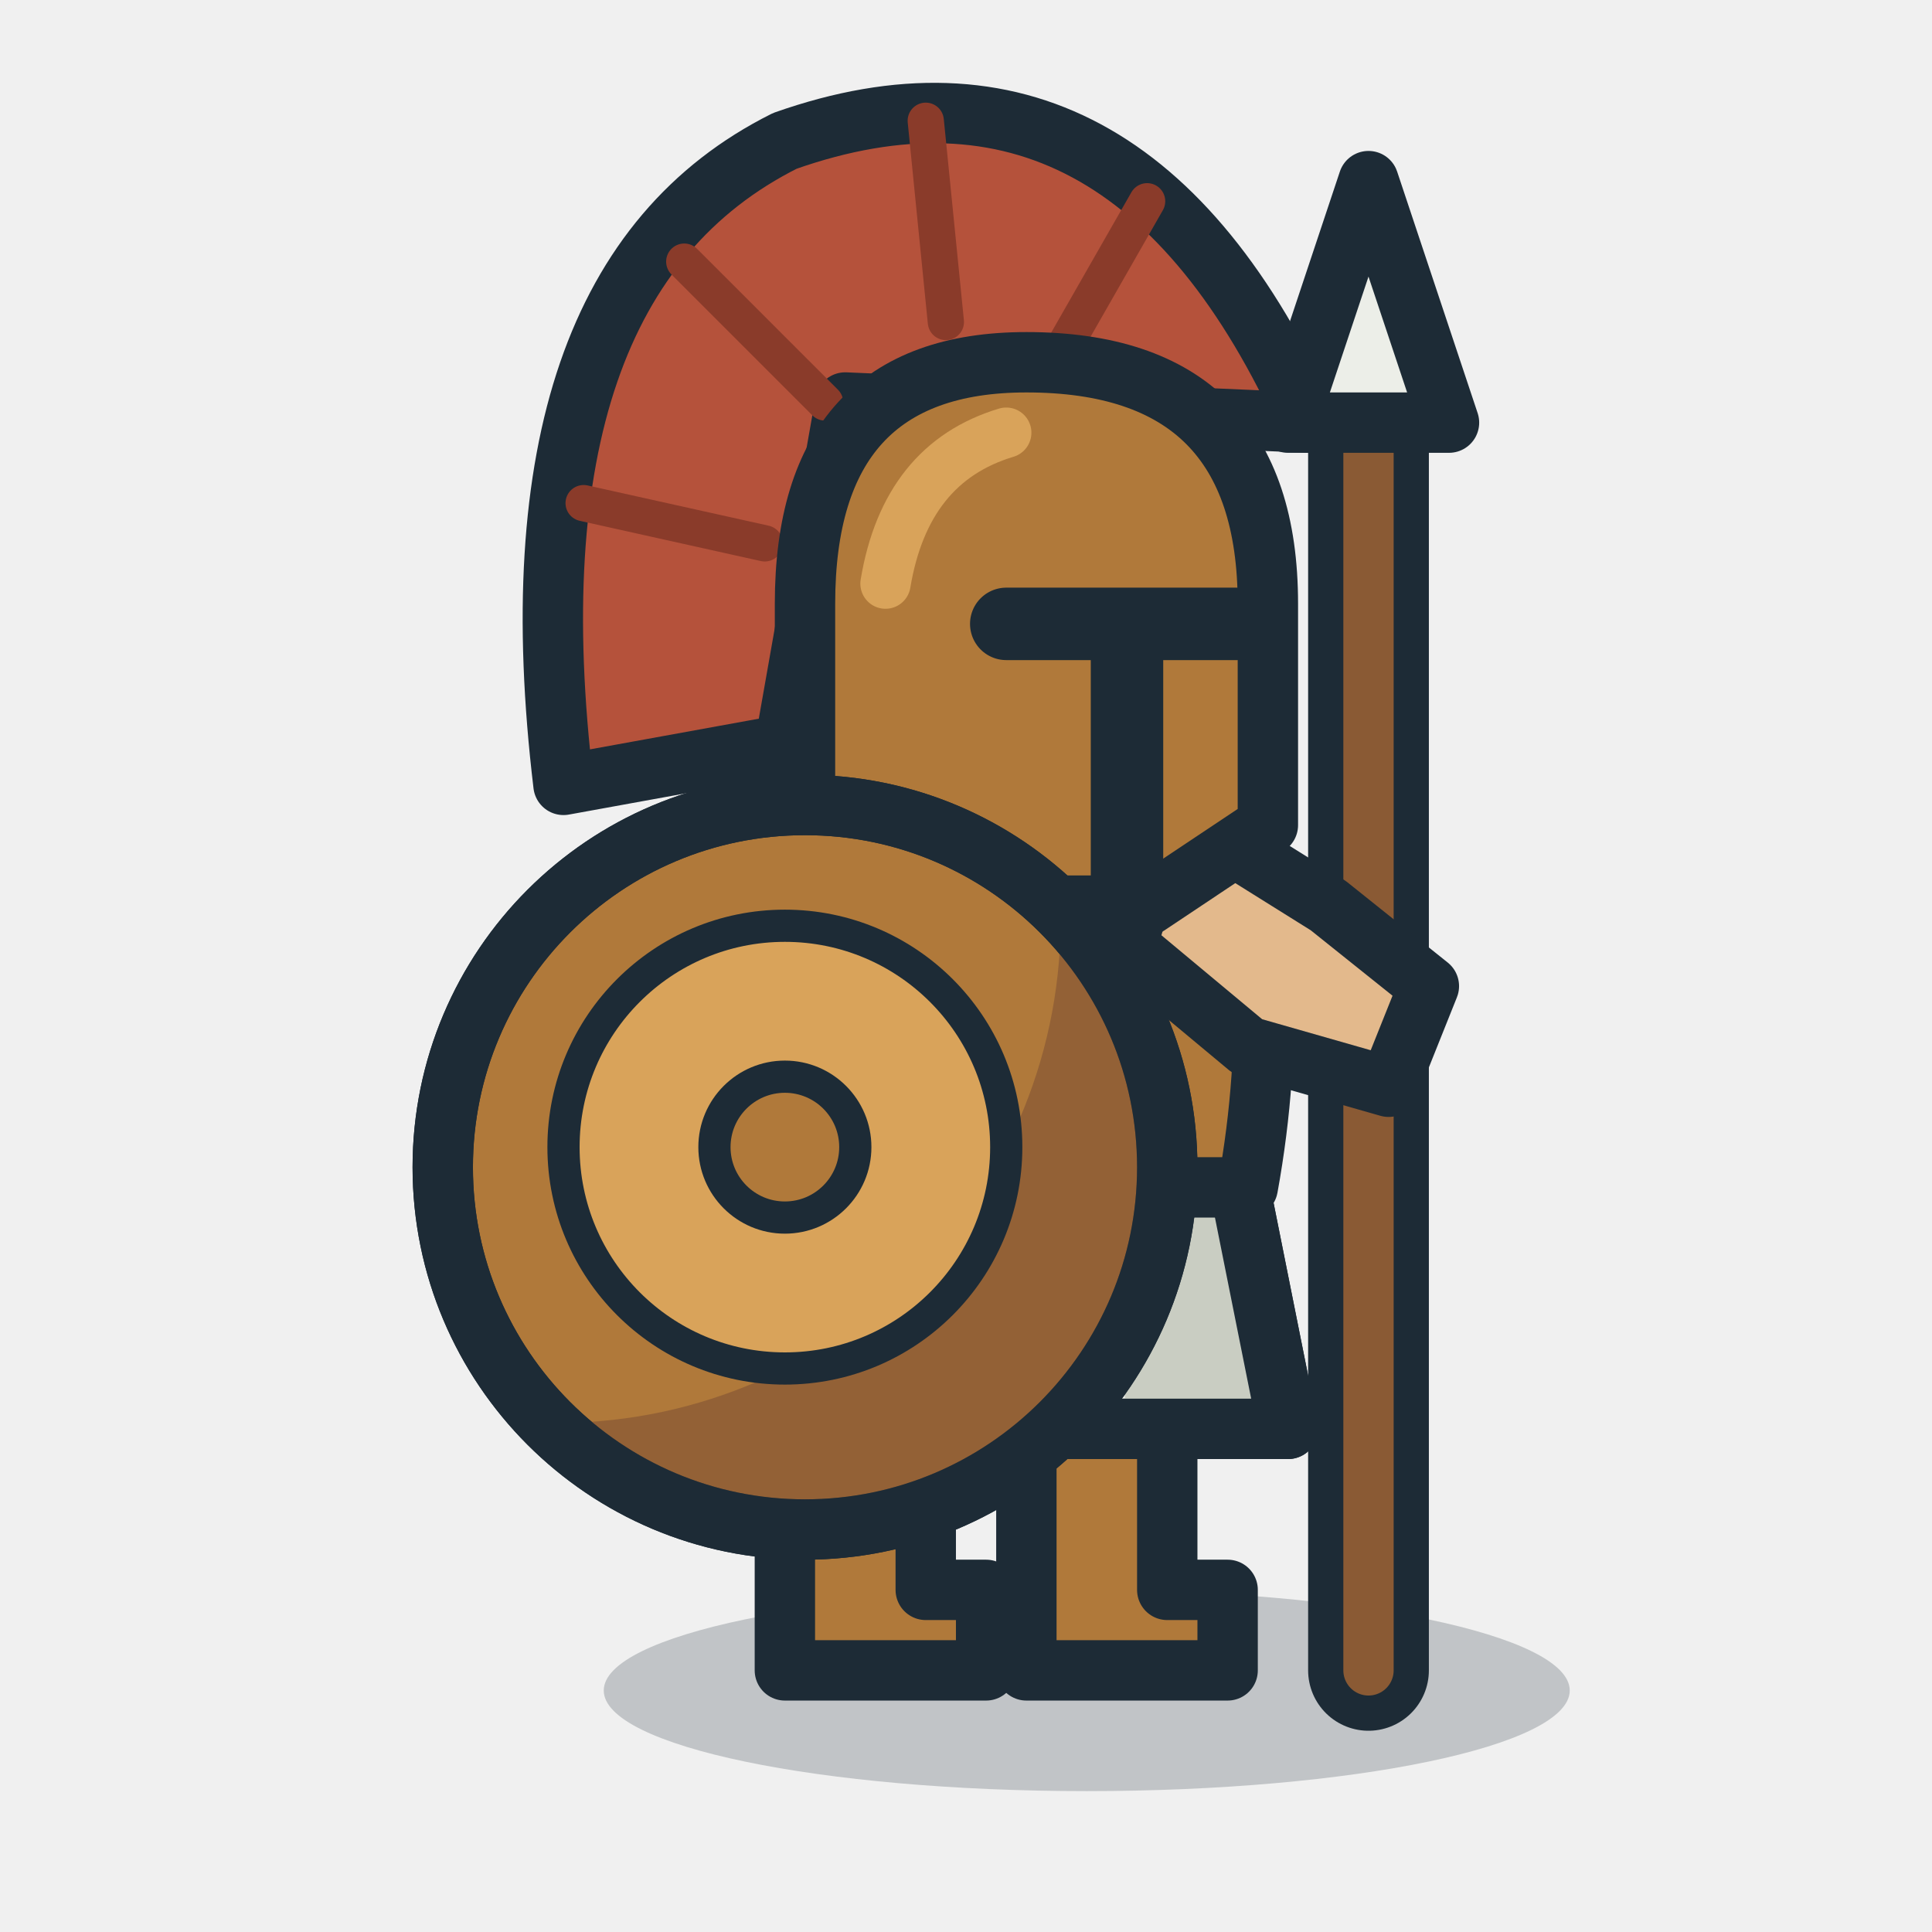
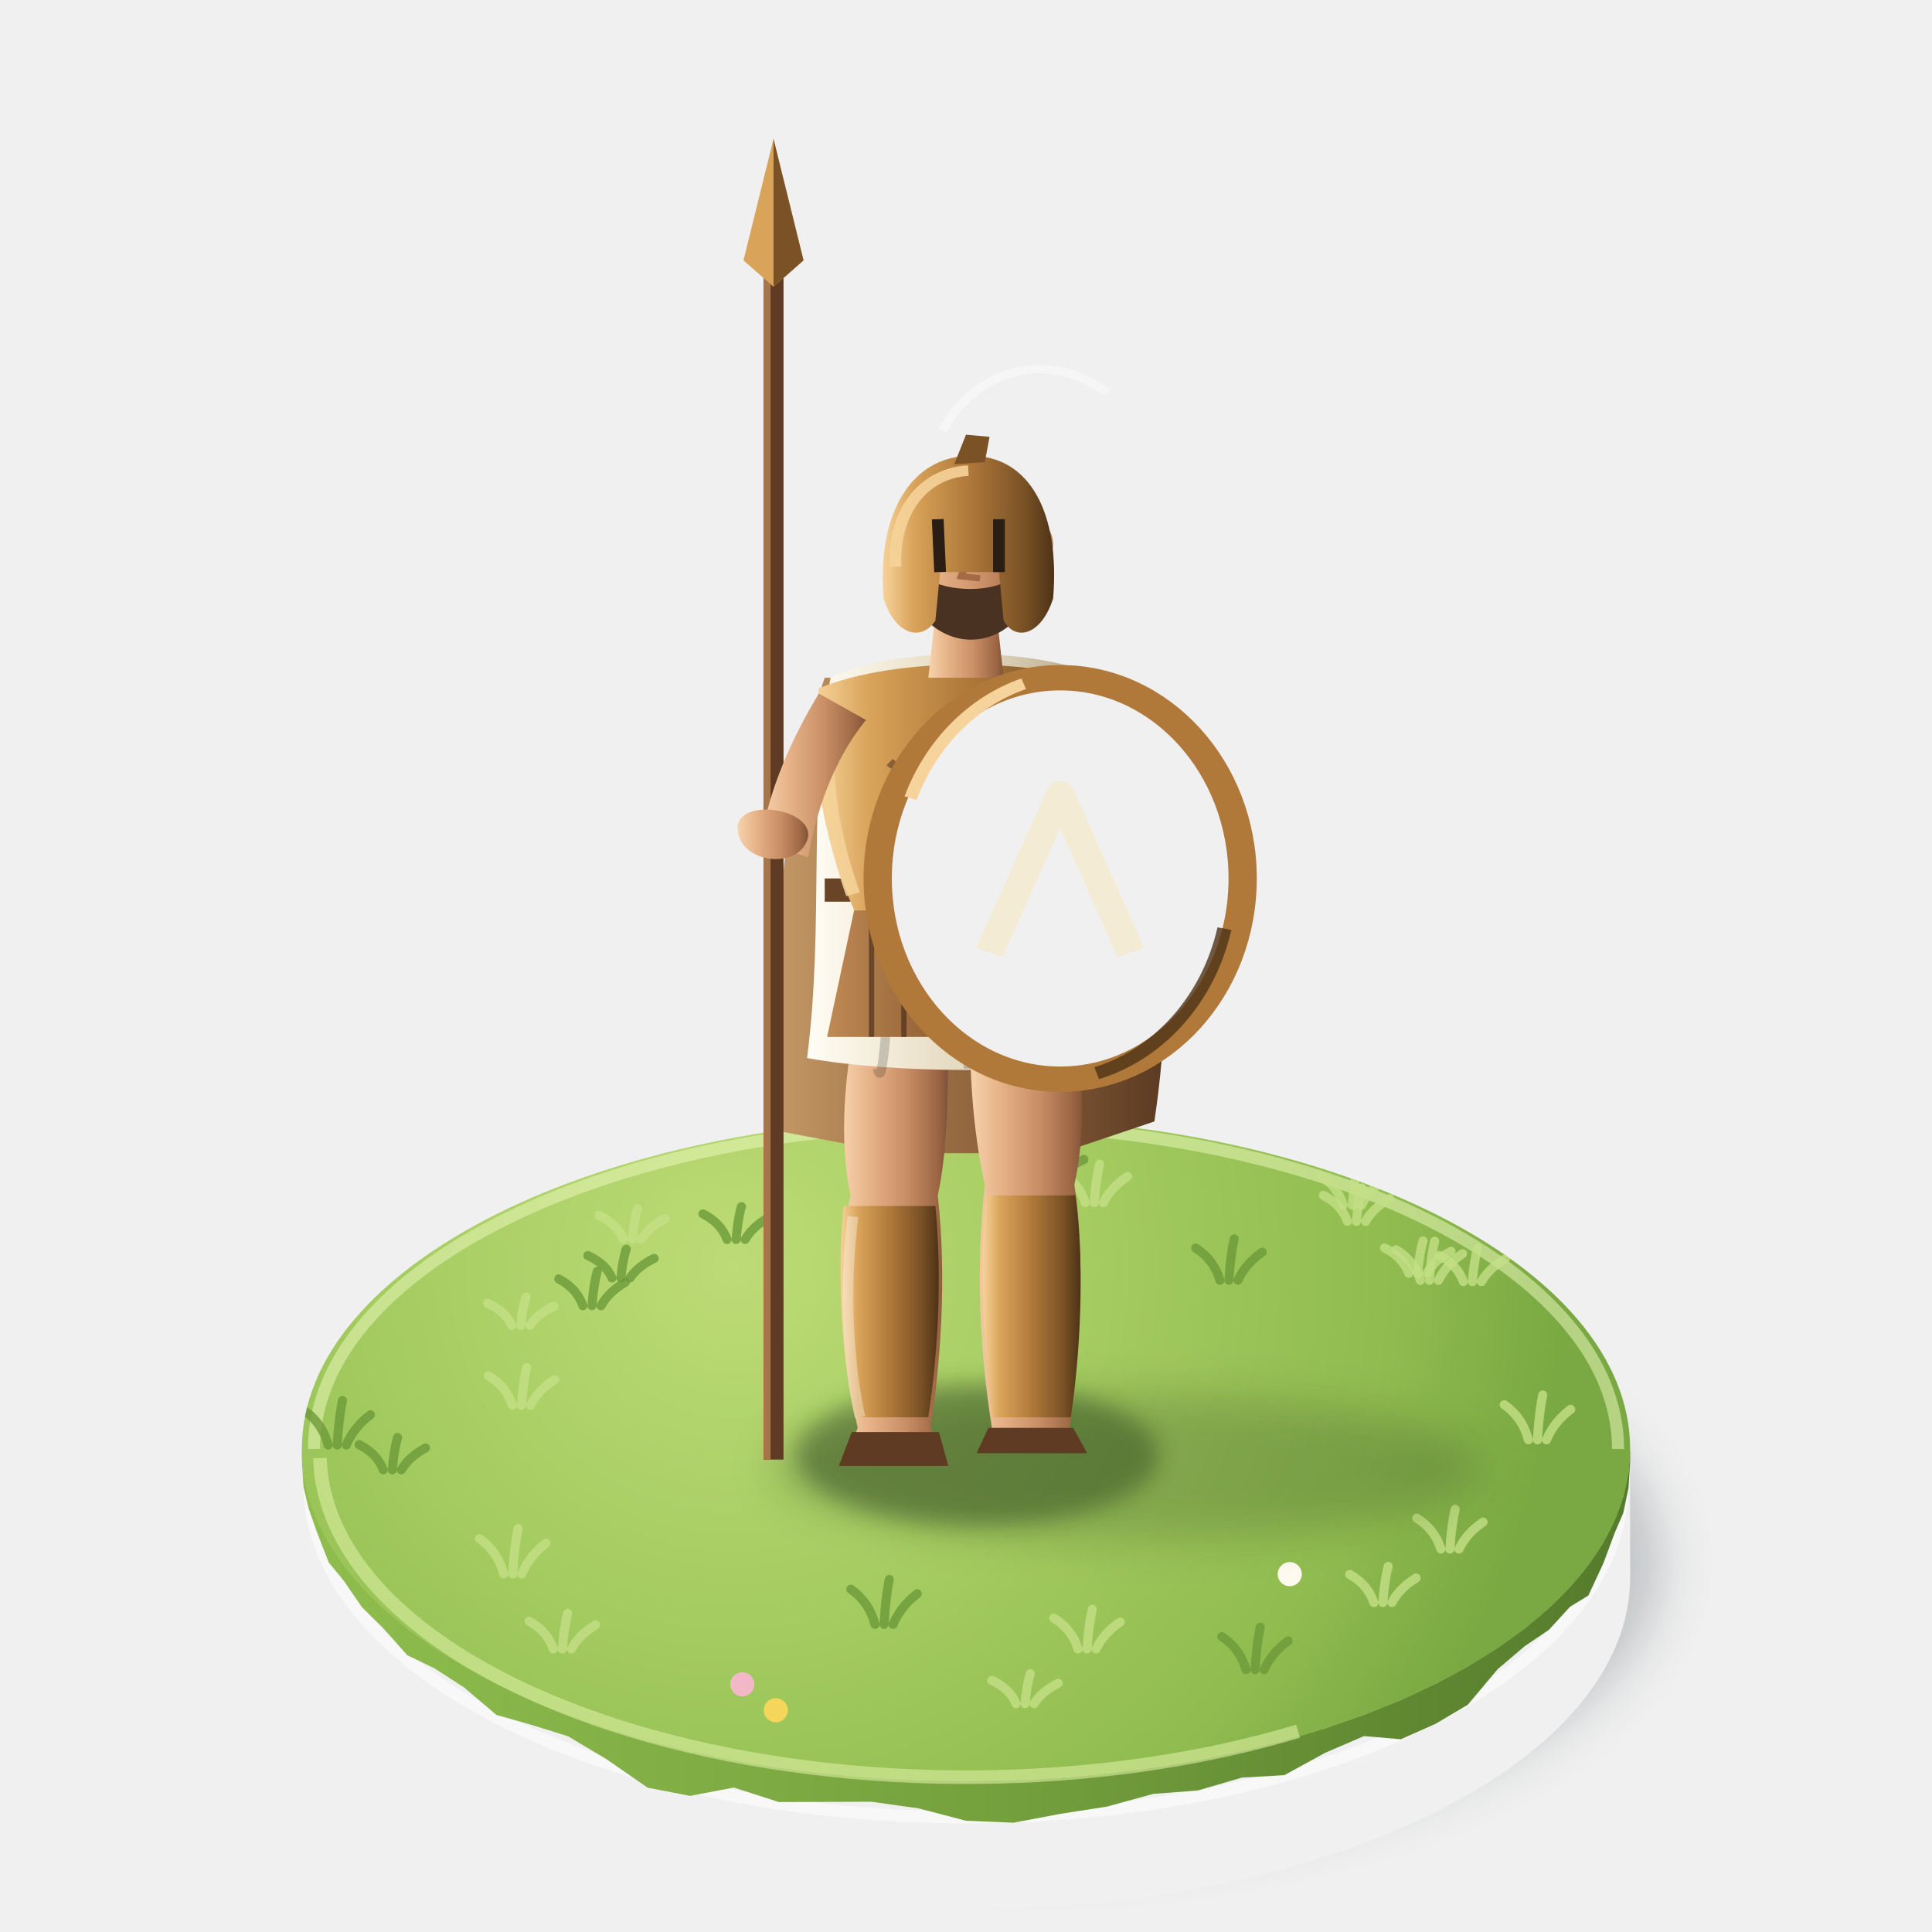
- <svg xmlns="http://www.w3.org/2000/svg" viewBox="0 0 96 96">
-   <ellipse cx="54" cy="84" rx="24" ry="5" fill="#1d2b36" opacity="0.22" />
-   <g stroke="#1d2b36" stroke-width="3" stroke-linejoin="round" stroke-linecap="round">
-     <line x1="68" y1="20" x2="68" y2="83" stroke-width="6" />
-     <line x1="68" y1="20" x2="68" y2="83" stroke="#8a5a34" stroke-width="2.5" />
-     <path d="M68 9 L72 21 L64 21 Z" fill="#eceee8" />
-     <path d="M39 66 h7 v13 h3 v4 h-10 Z" fill="#b0793a" />
-     <path d="M51 66 h7 v13 h3 v4 h-10 Z" fill="#b0793a" />
-     <path d="M35 56 L61 56 L64 71 L33 71 Z" fill="#eceee8" />
-     <path d="M55 56 L61 56 L64 71 L56 71 Z" fill="#c9cdc2" stroke="none" />
-     <path d="M35 56 L61 56 L64 71 L33 71 Z" fill="none" />
-     <path d="M37 38 L61 38 Q64 48 62 59 L36 59 Q34 48 37 38 Z" fill="#b0793a" />
-     <path d="M58 40 L66 45 L71 49 L69 54 L62 52 L56 47 Z" fill="#e3b98c" />
-     <path d="M65 21 Q56 1 39 7 Q25 14 28 39 L39 37 L42 20 Z" fill="#b5523b" />
-     <path d="M34 13 L41 20 M46 6 L47 16 M57 10 L53 17 M29 25 L38 27" fill="none" stroke="#8a3b2a" stroke-width="1.8" />
-     <path d="M40 43 L40 30 Q40 18 51 18 Q63 18 63 30 L63 41 L57 45 L50 45 Z" fill="#b0793a" />
-     <path d="M44 29 Q45 23 50 21.5" fill="none" stroke="#d9a35a" stroke-width="2.5" />
-     <path d="M50 31 L61.5 31 M56 31 L56 43.5" fill="none" stroke-width="3.6" />
-     <circle cx="40" cy="58" r="18" fill="#b0793a" />
-     <path d="M52.7 45.3 A18 18 0 0 1 27.3 70.7 A25 25 0 0 0 52.7 45.3 Z" fill="#8a5a34" stroke="none" opacity="0.75" />
-     <circle cx="40" cy="58" r="18" fill="none" />
-     <circle cx="39" cy="57" r="11" fill="#d9a35a" stroke-width="1.6" />
-     <circle cx="39" cy="57" r="3.5" fill="#b0793a" stroke-width="1.6" />
+ <svg xmlns="http://www.w3.org/2000/svg" viewBox="0 0 128 128">
+   <defs>
+     <filter id="hoplite-blur1_6" x="-40%" y="-40%" width="180%" height="180%">
+       <feGaussianBlur stdDeviation="1.6" />
+     </filter>
+     <linearGradient id="hoplite-own" gradientUnits="userSpaceOnUse" x1="20" y1="0" x2="108" y2="0">
+       <stop offset="0" stop-color="#ffffff" />
+       <stop offset="0.3" stop-color="#e6e6e6" />
+       <stop offset="0.6" stop-color="#c4c4c4" />
+       <stop offset="0.86" stop-color="#9a9a9a" />
+       <stop offset="1" stop-color="#747474" />
+     </linearGradient>
+     <linearGradient id="hoplite-lip" gradientUnits="userSpaceOnUse" x1="20" y1="0" x2="108" y2="0">
+       <stop offset="0" stop-color="#8fbe4e" />
+       <stop offset="0.5" stop-color="#76a23e" />
+       <stop offset="1" stop-color="#557b2c" />
+     </linearGradient>
+     <radialGradient id="hoplite-grass" gradientUnits="userSpaceOnUse" cx="48.6" cy="83.9" r="55">
+       <stop offset="0" stop-color="#bddb76" />
+       <stop offset="0.45" stop-color="#a3cb5f" />
+       <stop offset="0.8" stop-color="#8fbb4f" />
+       <stop offset="1" stop-color="#7aa842" />
+     </radialGradient>
+     <clipPath id="hoplite-top">
+       <ellipse cx="64" cy="96" rx="44" ry="22" />
+     </clipPath>
+     <filter id="hoplite-blur1_4" x="-40%" y="-40%" width="180%" height="180%">
+       <feGaussianBlur stdDeviation="1.4" />
+     </filter>
+     <filter id="hoplite-blur0_7" x="-40%" y="-40%" width="180%" height="180%">
+       <feGaussianBlur stdDeviation="0.7" />
+     </filter>
+     <linearGradient id="hoplite-uacc" x1="0" y1="0" x2="1" y2="0">
+       <stop offset="0" stop-color="#ffffff" />
+       <stop offset="0.35" stop-color="#e6e6e6" />
+       <stop offset="0.7" stop-color="#9a9a9a" />
+       <stop offset="1" stop-color="#747474" />
+     </linearGradient>
+     <linearGradient id="hoplite-uskin" x1="0" y1="0" x2="1" y2="0">
+       <stop offset="0" stop-color="#f6d3ad" />
+       <stop offset="0.25" stop-color="#e8b48a" />
+       <stop offset="0.6" stop-color="#c98f66" />
+       <stop offset="0.9" stop-color="#9c6644" />
+       <stop offset="1" stop-color="#7f5238" />
+     </linearGradient>
+     <linearGradient id="hoplite-umetal" x1="0" y1="0" x2="1" y2="0">
+       <stop offset="0" stop-color="#f6d39a" />
+       <stop offset="0.18" stop-color="#d9a35a" />
+       <stop offset="0.5" stop-color="#b0793a" />
+       <stop offset="0.82" stop-color="#7a5226" />
+       <stop offset="1" stop-color="#4e3216" />
+     </linearGradient>
+     <linearGradient id="hoplite-ucloak" x1="0" y1="0" x2="1" y2="0">
+       <stop offset="0" stop-color="#c49866" />
+       <stop offset="0.3" stop-color="#a57749" />
+       <stop offset="0.7" stop-color="#7f5634" />
+       <stop offset="1" stop-color="#5a3a22" />
+     </linearGradient>
+     <linearGradient id="hoplite-utunic" x1="0" y1="0" x2="1" y2="0">
+       <stop offset="0" stop-color="#fffdf6" />
+       <stop offset="0.25" stop-color="#f3ebd8" />
+       <stop offset="0.6" stop-color="#ddd1b6" />
+       <stop offset="0.9" stop-color="#b3a688" />
+       <stop offset="1" stop-color="#9a8e72" />
+     </linearGradient>
+     <linearGradient id="hoplite-uleather" x1="0" y1="0" x2="1" y2="0">
+       <stop offset="0" stop-color="#c08a55" />
+       <stop offset="0.3" stop-color="#9c6a3c" />
+       <stop offset="0.7" stop-color="#774c2a" />
+       <stop offset="1" stop-color="#56351c" />
+     </linearGradient>
+     <radialGradient id="hoplite-ushield" cx="0.35" cy="0.3" r="0.8">
+       <stop offset="0" stop-color="#ffffff" />
+       <stop offset="0.6" stop-color="#c4c4c4" />
+       <stop offset="1" stop-color="#747474" />
+     </radialGradient>
+     <filter id="hoplite-blk" color-interpolation-filters="sRGB">
+       <feColorMatrix type="matrix" values="0 0 0 0 0 0 0 0 0 0 0 0 0 0 0 0 0 0 1 0" />
+     </filter>
+     <mask id="hoplite-hole1" maskUnits="userSpaceOnUse" x="-2000" y="-2000" width="4000" height="4000">
+       <rect x="-2000" y="-2000" width="4000" height="4000" fill="#fff" />
+       <g filter="url(#hoplite-blk)">
+         <path d="M20,96.5 A44,22 0 0 0 108,96.5 L108,104.5 A44,22 0 0 1 20,104.5Z" fill="url(#hoplite-own)" />
+         <path d="M20,103.1 A44,22 0 0 0 108,103.1 L108,104.5 A44,22 0 0 1 20,104.5Z" fill="#4e4e4e" opacity="0.35" />
+       </g>
+     </mask>
+     <mask id="hoplite-hole2" maskUnits="userSpaceOnUse" x="-2000" y="-2000" width="4000" height="4000">
+       <rect x="-2000" y="-2000" width="4000" height="4000" fill="#fff" />
+       <g filter="url(#hoplite-blk)">
+         <g transform="translate(64 96) scale(0.78 0.7)">
+           <path d="M-3,-93 C-6,-106 6,-110.5 13.5,-103 C16.5,-99 16,-92 13.2,-86.5 C11.6,-92.6 7,-98.4 0,-95.4Z" fill="url(#hoplite-uacc)" />
+         </g>
+       </g>
+     </mask>
+     <mask id="hoplite-hole3" maskUnits="userSpaceOnUse" x="-2000" y="-2000" width="4000" height="4000">
+       <rect x="-2000" y="-2000" width="4000" height="4000" fill="#fff" />
+       <g filter="url(#hoplite-blk)">
+         <g transform="translate(64 96) scale(0.78 0.7)">
+           <ellipse cx="8" cy="-54" rx="15.5" ry="19" fill="url(#hoplite-ushield)" />
+         </g>
+       </g>
+     </mask>
+   </defs>
+   <g>
+     <g mask="url(#hoplite-hole3)">
+       <g mask="url(#hoplite-hole2)">
+         <g mask="url(#hoplite-hole1)">
+           <ellipse cx="67" cy="103.5" rx="43.12" ry="19.8" fill="#1d2b36" opacity="0.22" filter="url(#hoplite-blur1_6)" />
+         </g>
+         <path d="M20.5,98.4 A43.5,22 0 0 0 107.5,98.4" fill="none" stroke="#fff" stroke-width="0.8" opacity="0.5" />
+         <path d="M20,96 L20.11,97.57 L20.45,99.13 L21.01,100.68 L21.78,102.2 L22.77,103.69 L23.98,105.14 L25.38,106.54 L26.98,107.89 L28.78,109.18 L30.75,110.41 L32.89,111.56 L35.19,112.63 L37.63,113.61 L40.21,114.51 L42.91,115.31 L45.72,116.01 L48.62,116.61 L51.6,117.11 L54.65,117.5 L57.74,117.78 L60.86,117.94 L64,118 L67.14,117.94 L70.26,117.78 L73.35,117.5 L76.4,117.11 L79.38,116.61 L82.28,116.01 L85.09,115.31 L87.79,114.51 L90.37,113.61 L92.81,112.63 L95.11,111.56 L97.25,110.41 L99.22,109.18 L101.02,107.89 L102.62,106.54 L104.02,105.14 L105.23,103.69 L106.22,102.2 L106.99,100.68 L107.55,99.13 L107.89,97.57 L108,96 L108,96.86 L107.89,98.59 L107.55,100.23 L106.99,101.53 L106.22,103.59 L105.23,105.71 L104.02,106.45 L102.62,107.98 L101.02,109.06 L99.22,110.59 L97.25,112.94 L95.11,114.21 L92.81,115.23 L90.37,115.02 L87.79,116.13 L85.09,117.61 L82.28,117.77 L79.38,118.62 L76.4,118.85 L73.35,119.69 L70.26,120.17 L67.14,120.76 L64,120.63 L60.86,119.81 L57.74,119.37 L54.65,119.38 L51.6,119.39 L48.62,118.43 L45.72,118.98 L42.91,118.44 L40.21,116.57 L37.63,115.03 L35.19,114.27 L32.89,113.62 L30.75,111.8 L28.78,110.53 L26.98,109.66 L25.38,107.86 L23.98,106.48 L22.77,104.72 L21.78,103.52 L21.01,101.54 L20.45,99.95 L20.11,98.52 L20,96.76Z" fill="url(#hoplite-lip)" />
+         <ellipse cx="64" cy="96" rx="44" ry="22" fill="url(#hoplite-grass)" />
+         <path d="M21.2,96.6 A42.8,21.4 0 0 0 86,114.7" fill="none" stroke="#dcefa2" stroke-width="0.9" opacity="0.6" />
+         <path d="M20.8,96 A43.2,21.5 0 0 1 107.2,96" fill="none" stroke="#e8f5b8" stroke-width="0.8" opacity="0.55" />
+         <g clip-path="url(#hoplite-top)">
+           <path d="M48.17,82.12 q-0.4,-1.09 -1.6,-1.7 M48.77,82.12 q0.1,-1.31 0.35,-2.18 M49.37,82.12 q0.5,-0.87 1.6,-1.48" stroke="#6c9a38" stroke-width="0.6" stroke-linecap="round" fill="none" opacity="0.8" />
+           <path d="M71.42,109.25 q-0.4,-1.31 -1.6,-2.05 M72.02,109.25 q0.1,-1.58 0.35,-2.63 M72.62,109.25 q0.5,-1.05 1.6,-1.79" stroke="#c4e086" stroke-width="0.6" stroke-linecap="round" fill="none" opacity="0.8" />
+           <path d="M57.97,107.62 q-0.4,-1.49 -1.6,-2.33 M58.57,107.62 q0.1,-1.79 0.35,-2.98 M59.17,107.62 q0.5,-1.19 1.6,-2.03" stroke="#6c9a38" stroke-width="0.6" stroke-linecap="round" fill="none" opacity="0.8" />
+           <path d="M33.95,93.11 q-0.4,-1.26 -1.6,-1.96 M34.55,93.11 q0.1,-1.51 0.35,-2.51 M35.15,93.11 q0.5,-1.01 1.6,-1.71" stroke="#c4e086" stroke-width="0.6" stroke-linecap="round" fill="none" opacity="0.8" />
+           <path d="M33.9,87.81 q-0.4,-0.93 -1.6,-1.46 M34.5,87.81 q0.1,-1.12 0.35,-1.87 M35.1,87.81 q0.5,-0.75 1.6,-1.27" stroke="#c4e086" stroke-width="0.6" stroke-linecap="round" fill="none" opacity="0.8" />
+           <path d="M82.55,110.62 q-0.4,-1.4 -1.6,-2.19 M83.15,110.62 q0.1,-1.68 0.35,-2.81 M83.75,110.62 q0.5,-1.12 1.6,-1.91" stroke="#6c9a38" stroke-width="0.6" stroke-linecap="round" fill="none" opacity="0.8" />
+           <path d="M89,79.85 q-0.4,-1.28 -1.6,-1.99 M89.6,79.85 q0.1,-1.53 0.35,-2.56 M90.2,79.85 q0.5,-1.02 1.6,-1.74" stroke="#c4e086" stroke-width="0.6" stroke-linecap="round" fill="none" opacity="0.8" />
+           <path d="M67.31,112.87 q-0.4,-0.99 -1.6,-1.54 M67.91,112.87 q0.1,-1.19 0.35,-1.98 M68.51,112.87 q0.5,-0.79 1.6,-1.35" stroke="#c4e086" stroke-width="0.6" stroke-linecap="round" fill="none" opacity="0.8" />
+           <path d="M33.37,104.28 q-0.4,-1.5 -1.6,-2.34 M33.97,104.28 q0.1,-1.8 0.35,-3 M34.57,104.28 q0.5,-1.2 1.6,-2.04" stroke="#c4e086" stroke-width="0.6" stroke-linecap="round" fill="none" opacity="0.8" />
+           <path d="M91.02,106.17 q-0.4,-1.19 -1.6,-1.86 M91.62,106.17 q0.1,-1.43 0.35,-2.39 M92.22,106.17 q0.5,-0.95 1.6,-1.62" stroke="#c4e086" stroke-width="0.6" stroke-linecap="round" fill="none" opacity="0.8" />
+           <path d="M38.62,86.51 q-0.4,-1.14 -1.6,-1.78 M39.22,86.51 q0.1,-1.37 0.35,-2.28 M39.82,86.51 q0.5,-0.91 1.6,-1.55" stroke="#6c9a38" stroke-width="0.6" stroke-linecap="round" fill="none" opacity="0.8" />
+           <path d="M21.74,95.74 q-0.4,-1.48 -1.6,-2.3 M22.34,95.74 q0.1,-1.77 0.35,-2.95 M22.94,95.74 q0.5,-1.18 1.6,-2.01" stroke="#6c9a38" stroke-width="0.6" stroke-linecap="round" fill="none" opacity="0.8" />
+           <path d="M40.54,84.67 q-0.4,-0.95 -1.6,-1.49 M41.14,84.67 q0.1,-1.14 0.35,-1.91 M41.74,84.67 q0.5,-0.76 1.6,-1.3" stroke="#6c9a38" stroke-width="0.6" stroke-linecap="round" fill="none" opacity="0.8" />
+           <path d="M96.95,84.91 q-0.4,-1.12 -1.6,-1.74 M97.55,84.91 q0.1,-1.34 0.35,-2.23 M98.15,84.91 q0.5,-0.89 1.6,-1.52" stroke="#c4e086" stroke-width="0.6" stroke-linecap="round" fill="none" opacity="0.8" />
+           <path d="M94.1,84.83 q-0.4,-1.3 -1.6,-2.03 M94.7,84.83 q0.1,-1.56 0.35,-2.6 M95.3,84.83 q0.5,-1.04 1.6,-1.77" stroke="#c4e086" stroke-width="0.6" stroke-linecap="round" fill="none" opacity="0.8" />
+           <path d="M25.39,97.38 q-0.4,-1.07 -1.6,-1.67 M25.99,97.38 q0.1,-1.28 0.35,-2.14 M26.59,97.38 q0.5,-0.85 1.6,-1.45" stroke="#6c9a38" stroke-width="0.6" stroke-linecap="round" fill="none" opacity="0.8" />
+           <path d="M93.33,84.36 q-0.4,-1.08 -1.6,-1.68 M93.93,84.36 q0.1,-1.29 0.35,-2.15 M94.53,84.36 q0.5,-0.86 1.6,-1.46" stroke="#c4e086" stroke-width="0.6" stroke-linecap="round" fill="none" opacity="0.8" />
+           <path d="M69.01,78.05 q-0.4,-0.91 -1.6,-1.41 M69.61,78.05 q0.1,-1.09 0.35,-1.81 M70.21,78.05 q0.5,-0.73 1.6,-1.23" stroke="#6c9a38" stroke-width="0.6" stroke-linecap="round" fill="none" opacity="0.8" />
+           <path d="M36.66,109.25 q-0.4,-1.18 -1.6,-1.84 M37.26,109.25 q0.1,-1.41 0.35,-2.36 M37.86,109.25 q0.5,-0.94 1.6,-1.6" stroke="#c4e086" stroke-width="0.6" stroke-linecap="round" fill="none" opacity="0.8" />
+           <path d="M68.93,76.52 q-0.4,-1.11 -1.6,-1.73 M69.53,76.52 q0.1,-1.33 0.35,-2.22 M70.13,76.52 q0.5,-0.89 1.6,-1.51" stroke="#6c9a38" stroke-width="0.6" stroke-linecap="round" fill="none" opacity="0.8" />
+           <path d="M89.27,80.92 q-0.4,-1.11 -1.6,-1.73 M89.87,80.92 q0.1,-1.33 0.35,-2.22 M90.47,80.92 q0.5,-0.89 1.6,-1.51" stroke="#c4e086" stroke-width="0.6" stroke-linecap="round" fill="none" opacity="0.8" />
+           <path d="M101.26,95.39 q-0.4,-1.49 -1.6,-2.32 M101.86,95.39 q0.1,-1.78 0.35,-2.97 M102.46,95.39 q0.5,-1.19 1.6,-2.02" stroke="#c4e086" stroke-width="0.6" stroke-linecap="round" fill="none" opacity="0.8" />
+           <path d="M41.29,82.09 q-0.4,-1 -1.6,-1.56 M41.89,82.09 q0.1,-1.2 0.35,-2 M42.49,82.09 q0.5,-0.8 1.6,-1.36" stroke="#c4e086" stroke-width="0.6" stroke-linecap="round" fill="none" opacity="0.8" />
+           <path d="M95.46,102.63 q-0.4,-1.31 -1.6,-2.05 M96.06,102.63 q0.1,-1.58 0.35,-2.63 M96.66,102.63 q0.5,-1.05 1.6,-1.79" stroke="#c4e086" stroke-width="0.6" stroke-linecap="round" fill="none" opacity="0.8" />
+           <path d="M80.82,84.82 q-0.4,-1.37 -1.6,-2.13 M81.42,84.82 q0.1,-1.64 0.35,-2.74 M82.02,84.82 q0.5,-1.09 1.6,-1.86" stroke="#6c9a38" stroke-width="0.6" stroke-linecap="round" fill="none" opacity="0.8" />
+           <path d="M71.9,79.68 q-0.4,-1.27 -1.6,-1.99 M72.5,79.68 q0.1,-1.53 0.35,-2.55 M73.1,79.68 q0.5,-1.02 1.6,-1.73" stroke="#c4e086" stroke-width="0.6" stroke-linecap="round" fill="none" opacity="0.8" />
+           <circle cx="66.75" cy="77.61" r="0.8" fill="#fffaf0" />
+           <circle cx="49.18" cy="111.59" r="0.8" fill="#f3b8c8" />
+           <circle cx="68.41" cy="82.15" r="0.8" fill="#f3b8c8" />
+           <circle cx="51.4" cy="113.31" r="0.8" fill="#f6d65a" />
+           <circle cx="85.45" cy="104.29" r="0.8" fill="#fffaf0" />
+         </g>
+         <g clip-path="url(#hoplite-top)">
+           <ellipse cx="74.56" cy="97.2" rx="23.52" ry="4.84" fill="#1f3315" opacity="0.21" filter="url(#hoplite-blur1_4)" />
+           <ellipse cx="64.8" cy="96.4" rx="12" ry="4.68" fill="#1f3315" opacity="0.38" filter="url(#hoplite-blur0_7)" />
+         </g>
+         <g transform="translate(64 96) scale(0.78 0.7)">
+           <path d="M-12,-73 C-15.5,-62 -17,-46 -15.5,-30 L-6,-28 L8,-28 L16,-31 C18,-46 17,-62 12,-73Z" fill="url(#hoplite-ucloak)" />
+           <path d="M-5,-62 C-7,-48 -7,-36 -6,-29 M5,-62 C7,-48 8,-36 8,-29" fill="none" stroke="#000" stroke-width="1" opacity="0.2" />
+         </g>
+         <g transform="translate(64 96) scale(0.78 0.7)">
+           <g transform="rotate(0 -5 -42)">
+             <path d="M-9,-42 L-1.6,-42 C-1.4,-34 -1.6,-28 -2.4,-24 C-1.6,-16 -2.2,-8 -3,-2 L-1.8,1.5 L-10.4,1.5 L-9.2,-2 C-10.6,-9 -11.2,-17 -9.8,-24 C-10.8,-29 -10.4,-36 -9,-42Z" fill="url(#hoplite-uskin)" />
+             <path d="M-10.4,-23 C-11,-16 -10.5,-8 -9.4,-3 L-3.2,-3 C-2.4,-9 -2,-16 -2.6,-23Z" fill="url(#hoplite-umetal)" />
+             <path d="M-10.8,1.6 L-1.5,1.6 L-2.3,-1.6 L-9.7,-1.6Z" fill="#5e3b22" />
+           </g>
+         </g>
+         <g transform="translate(64 96) scale(0.78 0.7)">
+           <g transform="rotate(0 5 -42)">
+             <path d="M0.4,-42 L9,-42 C10,-36 10.2,-30 9.2,-25 C10.2,-18 9.6,-9 8.8,-2 L10,0 L1.2,0 L2.2,-2 C1.2,-9 0.8,-17 1.6,-25 C0.6,-30 0.2,-36 0.4,-42Z" fill="url(#hoplite-uskin)" />
+             <path d="M1.7,-24 C1.1,-17 1.5,-9 2.3,-3 L8.9,-3 C9.7,-9 10.1,-17 9.3,-24Z" fill="url(#hoplite-umetal)" />
+             <path d="M0.9,0.4 L10.3,0.4 L9.1,-2 L1.9,-2Z" fill="#5e3b22" />
+           </g>
+         </g>
+         <g transform="translate(64 96) scale(0.78 0.7)">
+           <path d="M-9.6,-22 C-10.4,-15 -10,-8 -9,-3" fill="none" stroke="#fff" stroke-width="0.9" opacity="0.35" />
+         </g>
+         <g transform="translate(64 96) scale(0.78 0.7)">
+           <path d="M-11.5,-73 C-13.5,-62 -12,-50 -13.5,-37 C-6,-35.5 6,-35.5 13.5,-37 C12,-50 13.5,-62 11.5,-73 C6,-76 -6,-76 -11.5,-73Z" fill="url(#hoplite-utunic)" />
+           <rect x="-12" y="-54" width="24" height="2.2" fill="#6a4426" />
+           <path d="M-6,-51 C-6.5,-45 -7,-33 -7.5,-36 M0,-51 L0.2,-36 M6,-51 C6.5,-45 7,-33 7.5,-36" fill="none" stroke="#000" stroke-width="0.8" opacity="0.18" />
+         </g>
+         <g transform="translate(64 96) scale(0.78 0.7)">
+           <path d="M-9.5,-51 L9.5,-51 L11.8,-39 L-11.8,-39Z" fill="url(#hoplite-uleather)" />
+           <rect x="-8.25" y="-50" width="0.45" height="11" fill="#3e2514" opacity="0.6" />
+           <rect x="-5.5" y="-50" width="0.45" height="11" fill="#3e2514" opacity="0.6" />
+           <rect x="-2.75" y="-50" width="0.45" height="11" fill="#3e2514" opacity="0.6" />
+           <rect x="0" y="-50" width="0.45" height="11" fill="#3e2514" opacity="0.6" />
+           <rect x="2.75" y="-50" width="0.45" height="11" fill="#3e2514" opacity="0.6" />
+           <rect x="5.5" y="-50" width="0.45" height="11" fill="#3e2514" opacity="0.6" />
+           <rect x="8.25" y="-50" width="0.45" height="11" fill="#3e2514" opacity="0.6" />
+         </g>
+         <g transform="translate(64 96) scale(0.78 0.7)">
+           <path d="M-12.5,-72 C-13.5,-64 -11.5,-56 -9.5,-51 L9.5,-51 C11.5,-56 13.5,-64 12.5,-72 C6,-75 -6,-75 -12.5,-72Z" fill="url(#hoplite-umetal)" />
+           <path d="M-6.5,-65 C-3.5,-62.5 3.5,-62.5 6.5,-65 M0,-63 L0,-53.5 M-5,-57.5 C-2,-56 2,-56 5,-57.5" fill="none" stroke="#4e3216" stroke-width="0.8" opacity="0.55" />
+           <path d="M-11.6,-70 C-12.4,-63 -11,-57 -9.6,-52.5" fill="none" stroke="#f6d39a" stroke-width="1.2" opacity="0.85" />
+         </g>
+         <g transform="translate(64 96) scale(0.78 0.7)">
+           <rect x="-17.2" y="-112" width="1.7" height="113" fill="#5e3b22" />
+           <rect x="-17.2" y="-112" width="0.6" height="113" fill="#a8744a" />
+         </g>
+         <g transform="translate(64 96) scale(0.78 0.7)">
+           <path d="M-16.35,-124 L-13.8,-112.5 L-16.35,-110 L-18.9,-112.5Z" fill="#d9a35a" />
+           <path d="M-16.35,-124 L-13.8,-112.5 L-16.35,-110Z" fill="#7a5226" />
+         </g>
+         <g transform="translate(64 96) scale(0.78 0.7)">
+           <path d="M-12.5,-71.5 C-15.5,-66 -17,-61 -17.4,-57.5 L-13.4,-56 C-12.8,-60 -11.4,-65 -8.5,-69Z" fill="url(#hoplite-uskin)" />
+           <path d="M-19.4,-59 C-19.6,-55.4 -14,-54.6 -13.4,-58 C-13.2,-60.6 -19,-61.6 -19.4,-59Z" fill="url(#hoplite-uskin)" />
+           <path d="M8.5,-69 C11.4,-65 12.8,-60 13.4,-56 L17.4,-57.5 C17,-61 15.5,-66 12.5,-71.5Z" fill="url(#hoplite-uskin)" />
+           <path d="M13.4,-58 C13.6,-54.6 19.2,-54.8 19.4,-58.4 C19.2,-61 13.6,-61 13.4,-58Z" fill="url(#hoplite-uskin)" />
+         </g>
+         <g transform="translate(64 96) scale(0.78 0.7)">
+           <path d="M-2.6,-79 L2.6,-79 L3.2,-73 L-3.2,-73Z" fill="url(#hoplite-uskin)" />
+           <ellipse cx="0.3" cy="-86" rx="6.3" ry="7.5" fill="url(#hoplite-uskin)" />
+           <ellipse cx="6.2" cy="-85.6" rx="1.2" ry="2" fill="#b47a54" />
+           <ellipse cx="-2.3" cy="-86.6" rx="0.8" ry="0.55" fill="#2a1d14" />
+           <ellipse cx="2.9" cy="-86.6" rx="0.8" ry="0.55" fill="#2a1d14" />
+           <path d="M0.6,-86 L-0.4,-82.6 L1.2,-82.4" fill="none" stroke="#a46a46" stroke-width="0.6" />
+         </g>
+         <g transform="translate(64 96) scale(0.78 0.7)">
+           <path d="M-5.2,-84 C-5.4,-79.5 -2.4,-76.6 0.4,-76.6 C3.4,-76.6 6,-79.5 5.8,-84 C4.2,-82 2.2,-81.4 0.4,-81.4 C-1.6,-81.4 -3.6,-82 -5.2,-84Z" fill="#4a3222" />
+         </g>
+         <g transform="translate(64 96) scale(0.78 0.7)">
+           <path d="M-7,-80.5 C-7.6,-88.6 -4.6,-94 0.4,-94 C5.4,-94 8,-88.6 7.4,-80.5 C6.4,-77 4.2,-76.4 3.2,-78.4 L2.8,-83 L-2.2,-83 L-2.6,-78.4 C-3.8,-76.4 -6,-77 -7,-80.5Z" fill="url(#hoplite-umetal)" />
+           <path d="M-6,-83.5 C-6.2,-89 -3.4,-92.4 0.2,-92.6" fill="none" stroke="#f6d39a" stroke-width="1" opacity="0.9" />
+           <path d="M-2.2,-83 L-2.4,-88 M2.8,-83 L2.8,-88" stroke="#2a1d14" stroke-width="1" />
+         </g>
+       </g>
+       <g transform="translate(64 96) scale(0.78 0.7)">
+         <path d="M-2,-96.4 C1,-102.4 7,-104 12,-100" fill="none" stroke="#fff" stroke-width="0.8" opacity="0.4" />
+         <path d="M-1,-93.2 L0,-96 L2,-95.8 L1.6,-93.4Z" fill="#7a5226" />
+       </g>
+     </g>
+     <g transform="translate(64 96) scale(0.78 0.7)">
+       <ellipse cx="8" cy="-54" rx="15.5" ry="19" fill="none" stroke="#b0793a" stroke-width="2.4" />
+       <path d="M-4.71,-61.6 A15.5,19 0 0 1 4.9,-72.43" fill="none" stroke="#f6d39a" stroke-width="1.08" />
+       <path d="M21.95,-49.25 A15.5,19 0 0 1 11.1,-35.57" fill="none" stroke="#4e3216" stroke-width="1.2" opacity="0.8" />
+     </g>
+     <g transform="translate(64 96) scale(0.78 0.7)">
+       <path d="M2,-47 L8,-62 L14,-47" fill="none" stroke="#f4ead2" stroke-width="2.4" stroke-linejoin="round" opacity="0.92" />
+     </g>
  </g>
</svg>
